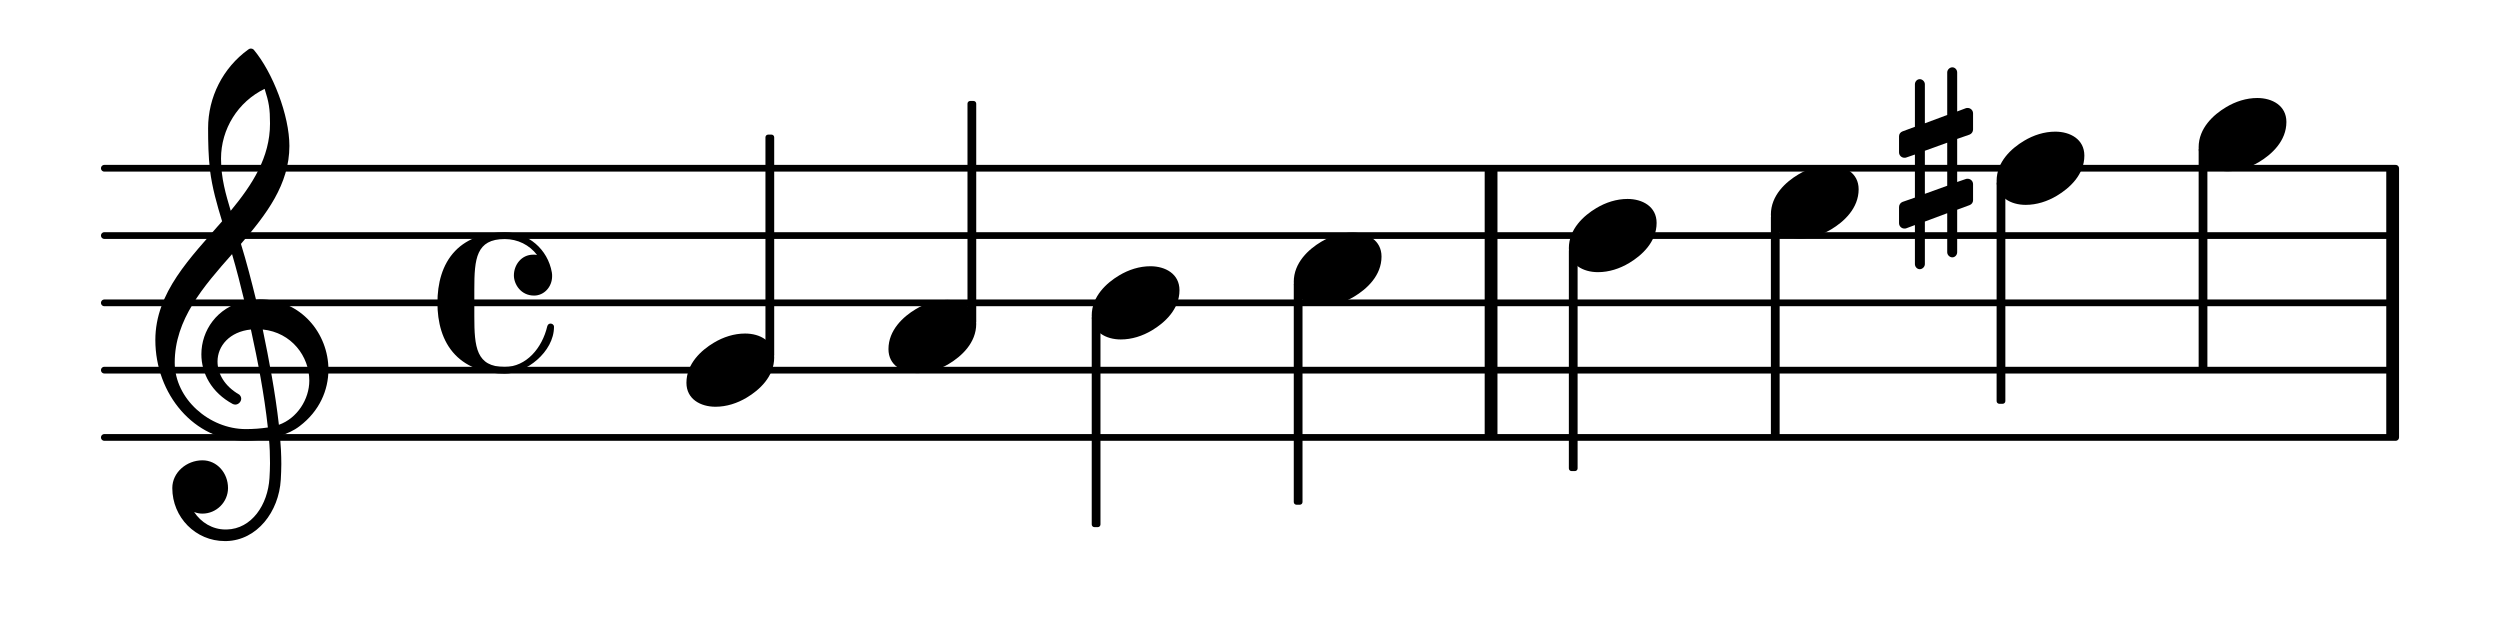
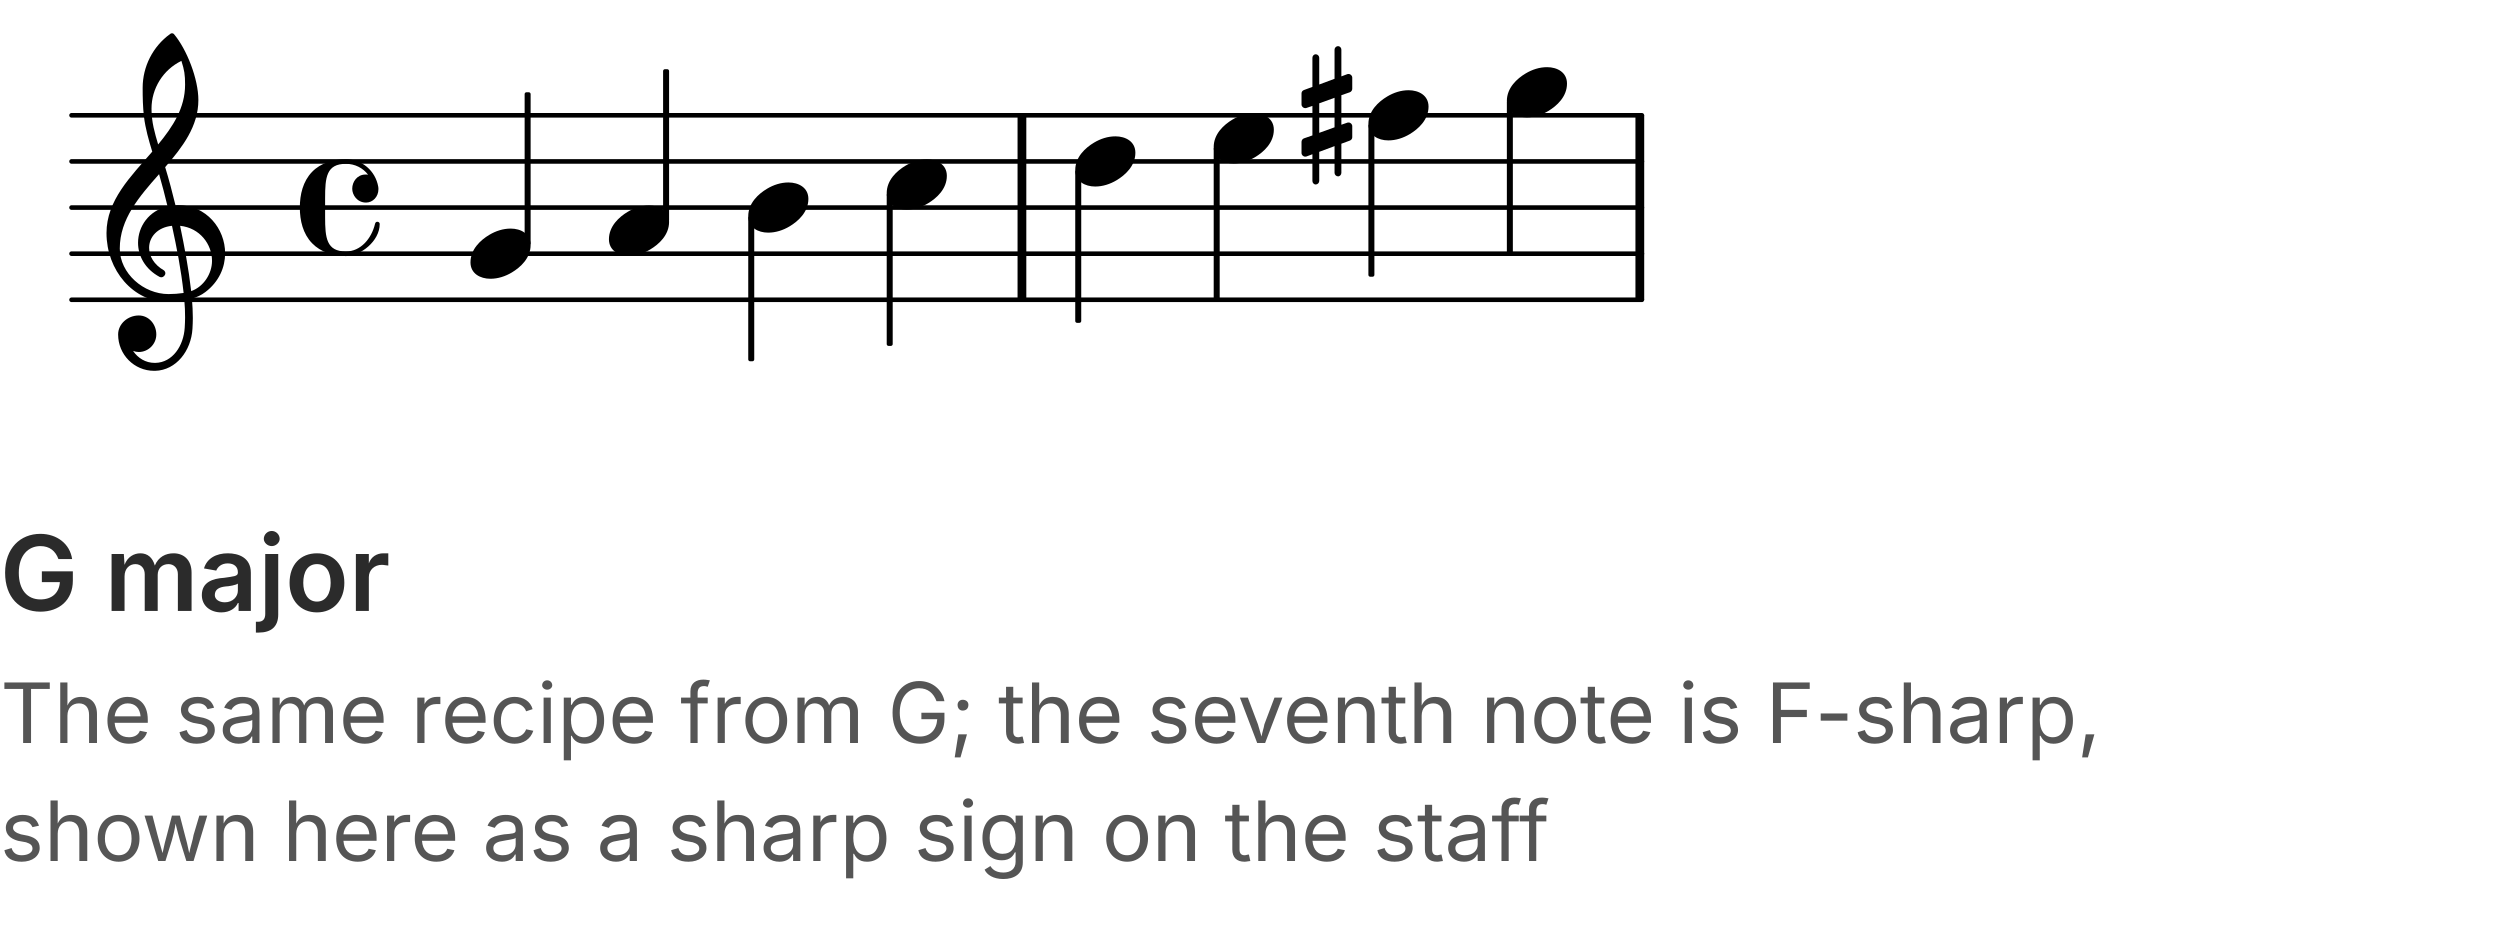
- <svg xmlns="http://www.w3.org/2000/svg" xmlns:xlink="http://www.w3.org/1999/xlink" version="1.2" width="65.28mm" height="16.40mm" viewBox="12.726 3.124 37.15 9.333">
+ <svg xmlns="http://www.w3.org/2000/svg" xmlns:xlink="http://www.w3.org/1999/xlink" version="1.2" width="95.25mm" height="35.978mm" viewBox="12.726 3.124 54.205 20.475">
  <style type="text/css">

tspan { white-space: pre; }

</style>
  <g transform="translate(14.2264, 9.6243)">
    <line stroke-linejoin="round" stroke-linecap="round" stroke-width="0.1" stroke="currentColor" x1="0.05" y1="0" x2="34.099" y2="0" />
  </g>
  <g transform="translate(14.2264, 8.6243)">
    <line stroke-linejoin="round" stroke-linecap="round" stroke-width="0.1" stroke="currentColor" x1="0.05" y1="0" x2="34.099" y2="0" />
  </g>
  <g transform="translate(14.2264, 7.6243)">
    <line stroke-linejoin="round" stroke-linecap="round" stroke-width="0.1" stroke="currentColor" x1="0.05" y1="0" x2="34.099" y2="0" />
  </g>
  <g transform="translate(14.2264, 6.6243)">
    <line stroke-linejoin="round" stroke-linecap="round" stroke-width="0.1" stroke="currentColor" x1="0.05" y1="0" x2="34.099" y2="0" />
  </g>
  <g transform="translate(14.2264, 5.6243)">
    <line stroke-linejoin="round" stroke-linecap="round" stroke-width="0.1" stroke="currentColor" x1="0.05" y1="0" x2="34.099" y2="0" />
  </g>
  <g transform="translate(48.1859, 7.6243)">
    <rect x="0" y="-2" width="0.19" height="4" ry="0" fill="currentColor" />
  </g>
  <g transform="translate(34.7884, 7.6243)">
    <rect x="0" y="-2" width="0.19" height="4" ry="0" fill="currentColor" />
  </g>
  <a style="color:inherit;" xlink:href="textedit:///tmp/tmpzstzumml.svg:18:16:17">
    <g transform="translate(42.3956, 5.6243)">
      <path transform="scale(0.004, -0.004)" d="M218 136c55 0 108 -28 108 -89c0 -71 -55 -121 -102 -149c-35 -21 -75 -34 -116 -34c-55 0 -108 28 -108 89c0 71 55 121 102 149c35 21 75 34 116 34z" fill="currentColor" />
    </g>
  </a>
  <g transform="translate(39.1064, 7.6243)">
    <rect x="-0.065" y="-1.314" width="0.13" height="3.314" ry="0.04" fill="currentColor" />
  </g>
  <a style="color:inherit;" xlink:href="textedit:///tmp/tmpzstzumml.svg:17:16:17">
    <g transform="translate(39.0414, 6.1243)">
      <path transform="scale(0.004, -0.004)" d="M218 136c55 0 108 -28 108 -89c0 -71 -55 -121 -102 -149c-35 -21 -75 -34 -116 -34c-55 0 -108 28 -108 89c0 71 55 121 102 149c35 21 75 34 116 34z" fill="currentColor" />
    </g>
  </a>
  <g transform="translate(42.4606, 7.6243)">
    <rect x="-0.065" y="-1.814" width="0.13" height="3.314" ry="0.04" fill="currentColor" />
  </g>
  <g transform="translate(45.4629, 7.6243)">
    <rect x="-0.065" y="-2.314" width="0.13" height="3.314" ry="0.04" fill="currentColor" />
  </g>
  <a style="color:inherit;" xlink:href="textedit:///tmp/tmpzstzumml.svg:19:16:17">
    <g transform="translate(45.3979, 5.1243)">
      <path transform="scale(0.004, -0.004)" d="M218 136c55 0 108 -28 108 -89c0 -71 -55 -121 -102 -149c-35 -21 -75 -34 -116 -34c-55 0 -108 28 -108 89c0 71 55 121 102 149c35 21 75 34 116 34z" fill="currentColor" />
    </g>
  </a>
  <g transform="translate(40.9456, 5.6243)">
    <path transform="scale(0.004, -0.004)" d="M216 -312c0 -10 -8 -19 -18 -19s-19 9 -19 19v145l-83 -31v-158c0 -10 -9 -19 -19 -19s-18 9 -18 19v145l-32 -12c-2 -1 -5 -1 -7 -1c-11 0 -20 9 -20 20v60c0 8 5 16 13 19l46 16v160l-32 -11c-2 -1 -5 -1 -7 -1c-11 0 -20 9 -20 20v60c0 8 5 15 13 18l46 17v158 c0 10 8 19 18 19s19 -9 19 -19v-145l83 31v158c0 10 9 19 19 19s18 -9 18 -19v-145l32 12c2 1 5 1 7 1c11 0 20 -9 20 -20v-60c0 -8 -5 -16 -13 -19l-46 -16v-160l32 11c2 1 5 1 7 1c11 0 20 -9 20 -20v-60c0 -8 -5 -15 -13 -18l-46 -17v-158zM96 65v-160l83 30v160z" fill="currentColor" />
  </g>
  <g transform="translate(27.1678, 7.6243)">
    <rect x="-0.065" y="-3" width="0.13" height="3.314" ry="0.04" fill="currentColor" />
  </g>
  <g transform="translate(36.1042, 7.6243)">
    <rect x="-0.065" y="-0.814" width="0.13" height="3.314" ry="0.04" fill="currentColor" />
  </g>
  <a style="color:inherit;" xlink:href="textedit:///tmp/tmpzstzumml.svg:13:16:17">
    <g transform="translate(25.9286, 8.1243)">
      <path transform="scale(0.004, -0.004)" d="M218 136c55 0 108 -28 108 -89c0 -71 -55 -121 -102 -149c-35 -21 -75 -34 -116 -34c-55 0 -108 28 -108 89c0 71 55 121 102 149c35 21 75 34 116 34z" fill="currentColor" />
    </g>
  </a>
  <g transform="translate(24.1656, 7.6243)">
    <rect x="-0.065" y="-2.5" width="0.13" height="3.314" ry="0.04" fill="currentColor" />
  </g>
  <a style="color:inherit;" xlink:href="textedit:///tmp/tmpzstzumml.svg:11:27:28">
    <g transform="translate(19.2264, 7.6243)">
      <path transform="scale(0.004, -0.004)" d="M359 27c-49 0 -75 42 -75 75c0 38 27 77 72 77c4 0 9 0 14 -1c-28 37 -72 59 -120 59c-106 0 -113 -73 -113 -186v-51v-51c0 -113 7 -187 113 -187c80 0 139 70 158 151c2 7 7 10 12 10c6 0 13 -4 13 -12c0 -94 -105 -174 -183 -174c-68 0 -137 21 -184 70 c-49 51 -66 122 -66 193s17 142 66 193c47 49 116 69 184 69c87 0 160 -63 175 -149c1 -5 1 -10 1 -14c0 -40 -30 -72 -67 -72z" fill="currentColor" />
    </g>
  </a>
  <g transform="translate(15.0264, 8.6243)">
    <path transform="scale(0.004, -0.004)" d="M266 -635h-6c-108 0 -195 88 -195 197c0 58 53 103 112 103c54 0 95 -47 95 -103c0 -52 -43 -95 -95 -95c-11 0 -21 2 -31 6c26 -39 68 -65 117 -65h4zM461 -203c68 24 113 95 113 164c0 90 -66 179 -173 190c24 -116 46 -231 60 -354zM74 28c0 -135 129 -247 264 -247 c28 0 55 2 82 6c-14 127 -37 245 -63 364c-79 -8 -124 -61 -124 -119c0 -44 25 -91 81 -123c5 -5 7 -10 7 -15c0 -11 -10 -22 -22 -22c-3 0 -6 1 -9 2c-80 43 -117 115 -117 185c0 88 58 174 160 197c-14 58 -29 117 -46 175c-107 -121 -213 -243 -213 -403zM335 -262 c-188 0 -333 172 -333 374c0 177 131 306 248 441c-19 62 -37 125 -45 190c-6 52 -7 104 -7 156c0 115 55 224 149 292c6 5 14 5 20 0c71 -84 133 -245 133 -358c0 -143 -86 -255 -180 -364c21 -68 39 -138 56 -207c4 0 9 1 13 1c155 0 256 -128 256 -261 c0 -76 -33 -154 -107 -210c-22 -17 -47 -28 -73 -36c3 -35 5 -70 5 -105c0 -19 -1 -39 -2 -58c-7 -119 -88 -225 -202 -228l1 43c93 2 153 92 159 191c1 18 2 37 2 55c0 31 -1 61 -4 92c-29 -5 -58 -8 -89 -8zM428 916c0 55 -4 79 -20 129c-99 -48 -162 -149 -162 -259 c0 -74 18 -133 36 -194c80 97 146 198 146 324z" fill="currentColor" />
  </g>
  <a style="color:inherit;" xlink:href="textedit:///tmp/tmpzstzumml.svg:12:16:17">
    <g transform="translate(22.9264, 8.6243)">
      <path transform="scale(0.004, -0.004)" d="M218 136c55 0 108 -28 108 -89c0 -71 -55 -121 -102 -149c-35 -21 -75 -34 -116 -34c-55 0 -108 28 -108 89c0 71 55 121 102 149c35 21 75 34 116 34z" fill="currentColor" />
    </g>
  </a>
  <a style="color:inherit;" xlink:href="textedit:///tmp/tmpzstzumml.svg:16:16:17">
    <g transform="translate(36.0392, 6.6243)">
      <path transform="scale(0.004, -0.004)" d="M218 136c55 0 108 -28 108 -89c0 -71 -55 -121 -102 -149c-35 -21 -75 -34 -116 -34c-55 0 -108 28 -108 89c0 71 55 121 102 149c35 21 75 34 116 34z" fill="currentColor" />
    </g>
  </a>
  <g transform="translate(32.0164, 7.6243)">
    <rect x="-0.065" y="-0.314" width="0.13" height="3.314" ry="0.04" fill="currentColor" />
  </g>
  <a style="color:inherit;" xlink:href="textedit:///tmp/tmpzstzumml.svg:15:16:17">
    <g transform="translate(31.9514, 7.1243)">
      <path transform="scale(0.004, -0.004)" d="M218 136c55 0 108 -28 108 -89c0 -71 -55 -121 -102 -149c-35 -21 -75 -34 -116 -34c-55 0 -108 28 -108 89c0 71 55 121 102 149c35 21 75 34 116 34z" fill="currentColor" />
    </g>
  </a>
  <g transform="translate(29.0141, 7.6243)">
    <rect x="-0.065" y="0.186" width="0.13" height="3.147" ry="0.04" fill="currentColor" />
  </g>
  <a style="color:inherit;" xlink:href="textedit:///tmp/tmpzstzumml.svg:14:16:17">
    <g transform="translate(28.9491, 7.6243)">
      <path transform="scale(0.004, -0.004)" d="M218 136c55 0 108 -28 108 -89c0 -71 -55 -121 -102 -149c-35 -21 -75 -34 -116 -34c-55 0 -108 28 -108 89c0 71 55 121 102 149c35 21 75 34 116 34z" fill="currentColor" />
    </g>
  </a>
+   <g font-family="system-ui, -apple-system, Segoe UI, sans-serif">
+     <text x="12.726" y="16.372" font-size="2.259" fill="#2B2B2B" text-anchor="start" font-weight="600">G major</text>
+     <text x="12.726" y="19.233" font-size="1.807" fill="#555555" text-anchor="start">The same recipe from G; the seventh note is F-sharp,</text>
+     <text x="12.726" y="21.793" font-size="1.807" fill="#555555" text-anchor="start">shown here as a sharp sign on the staff</text>
+   </g>
</svg>
